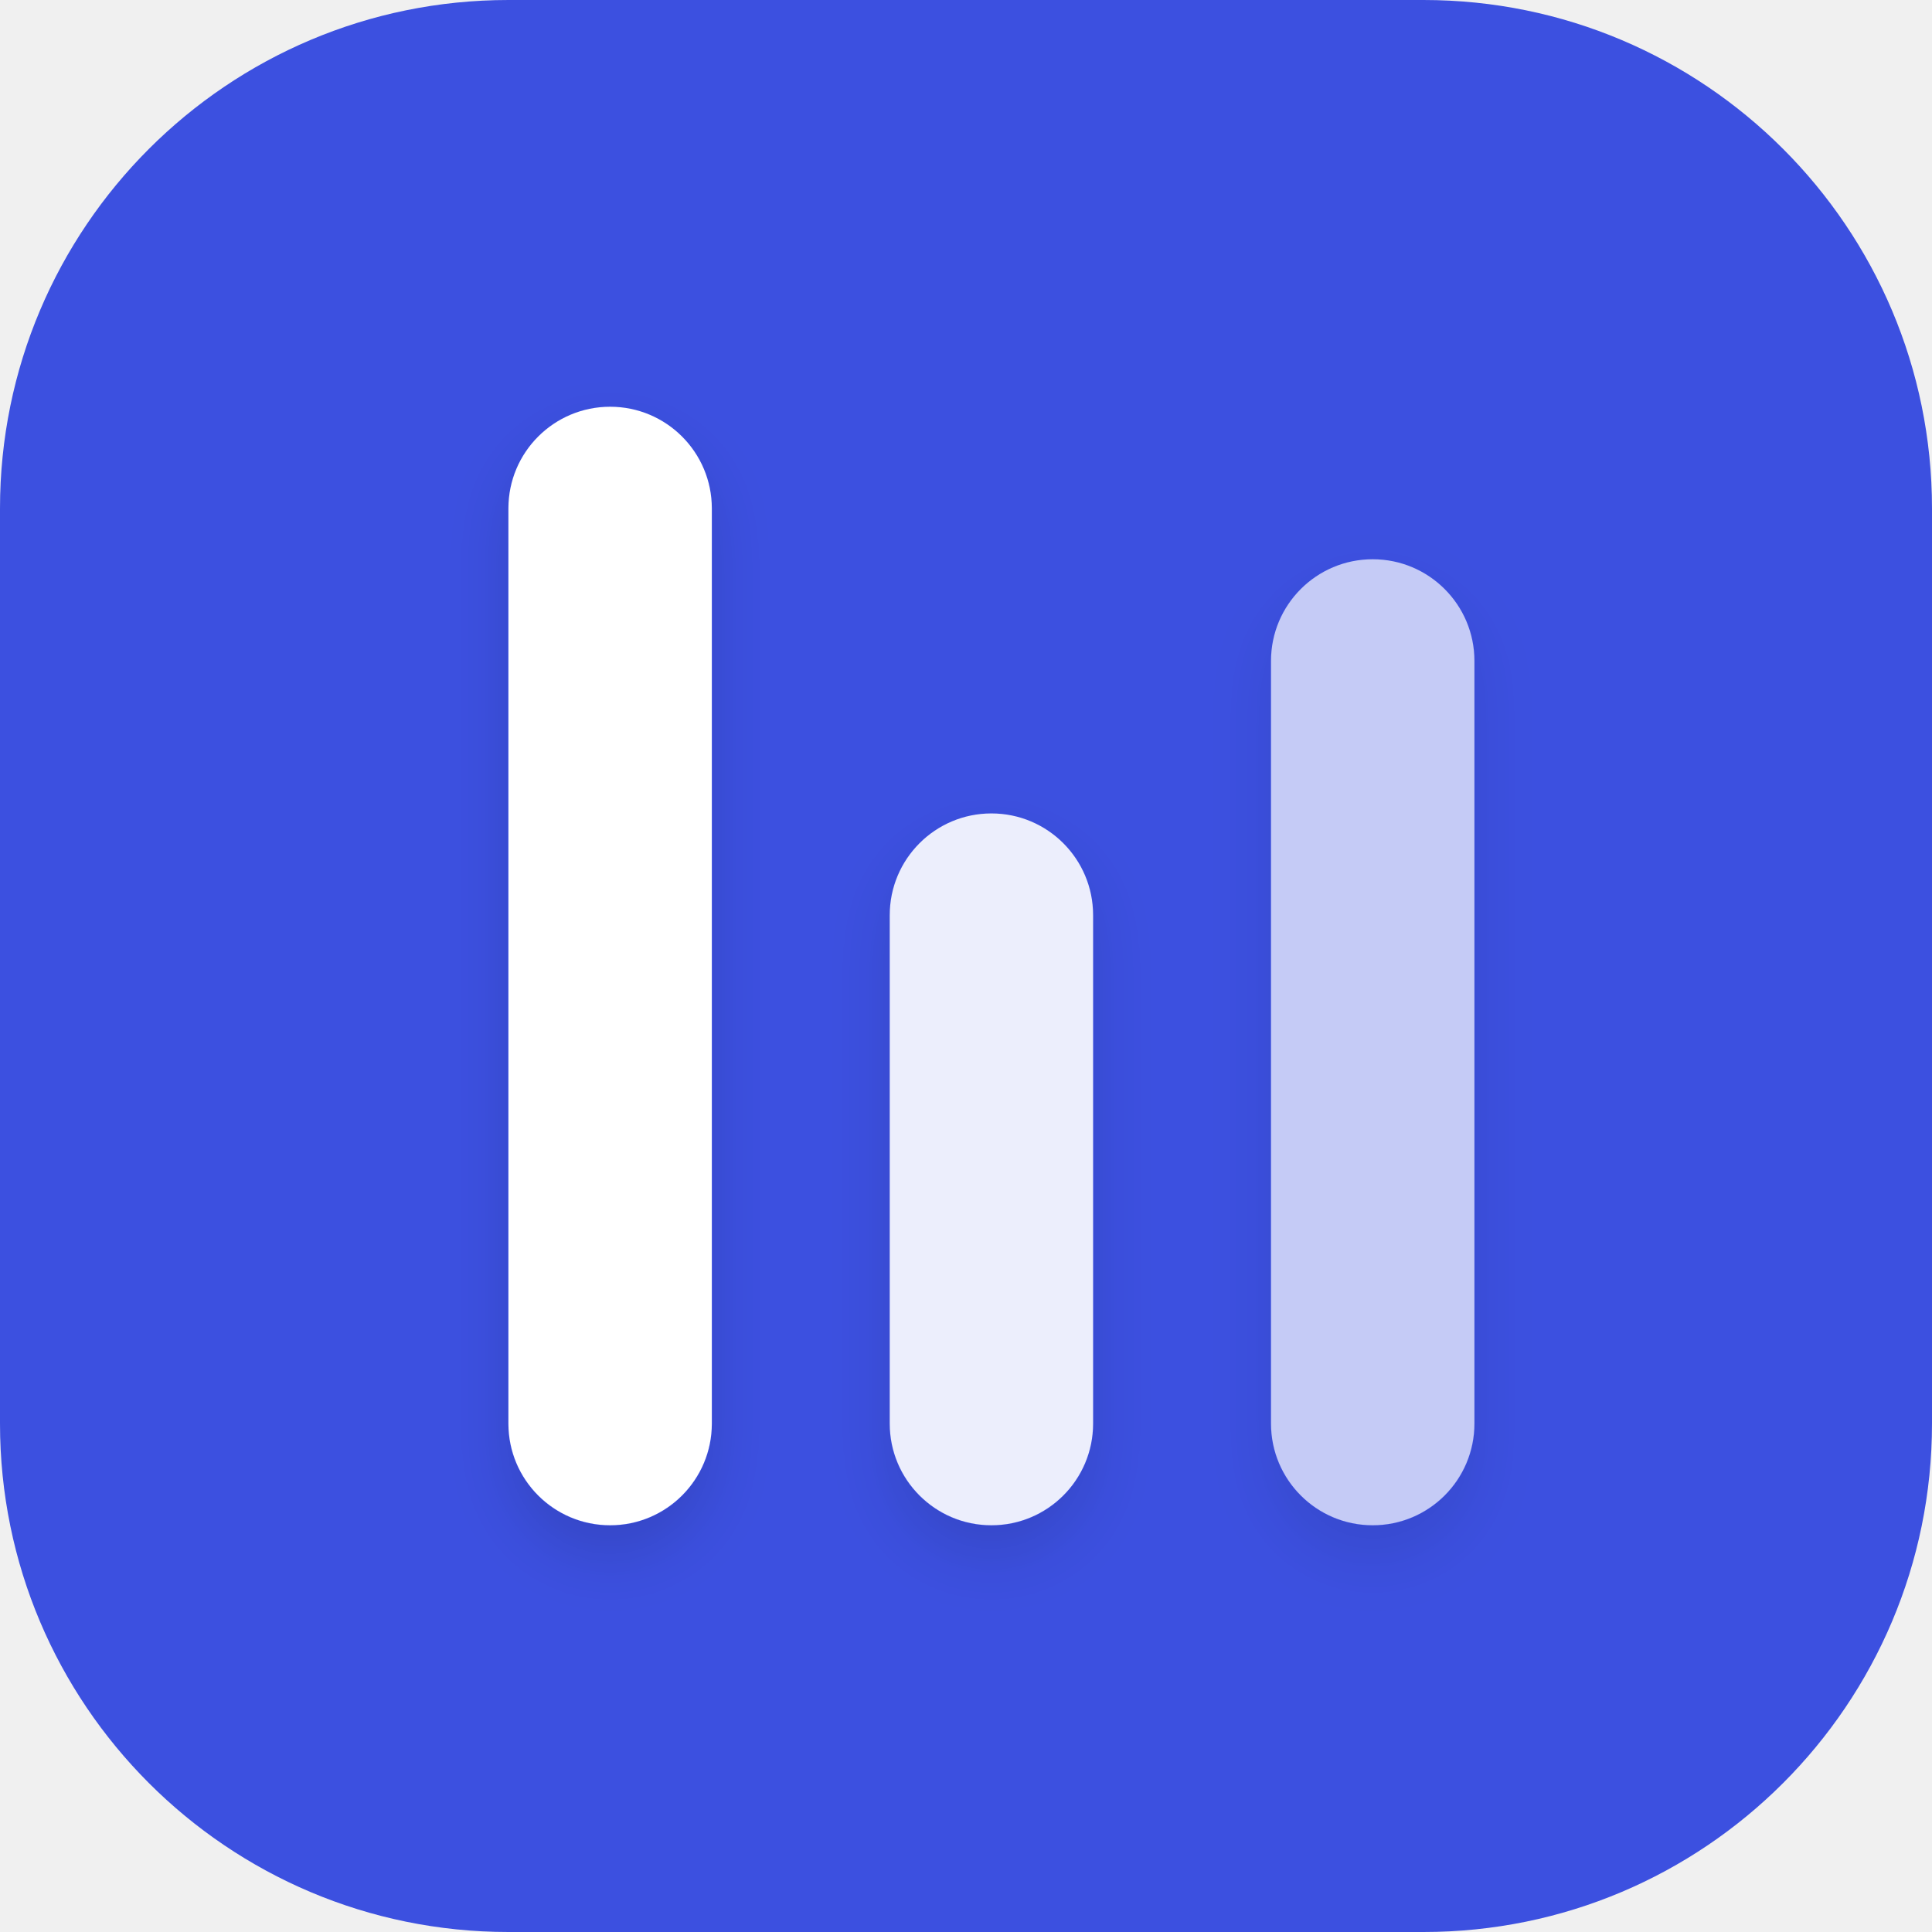
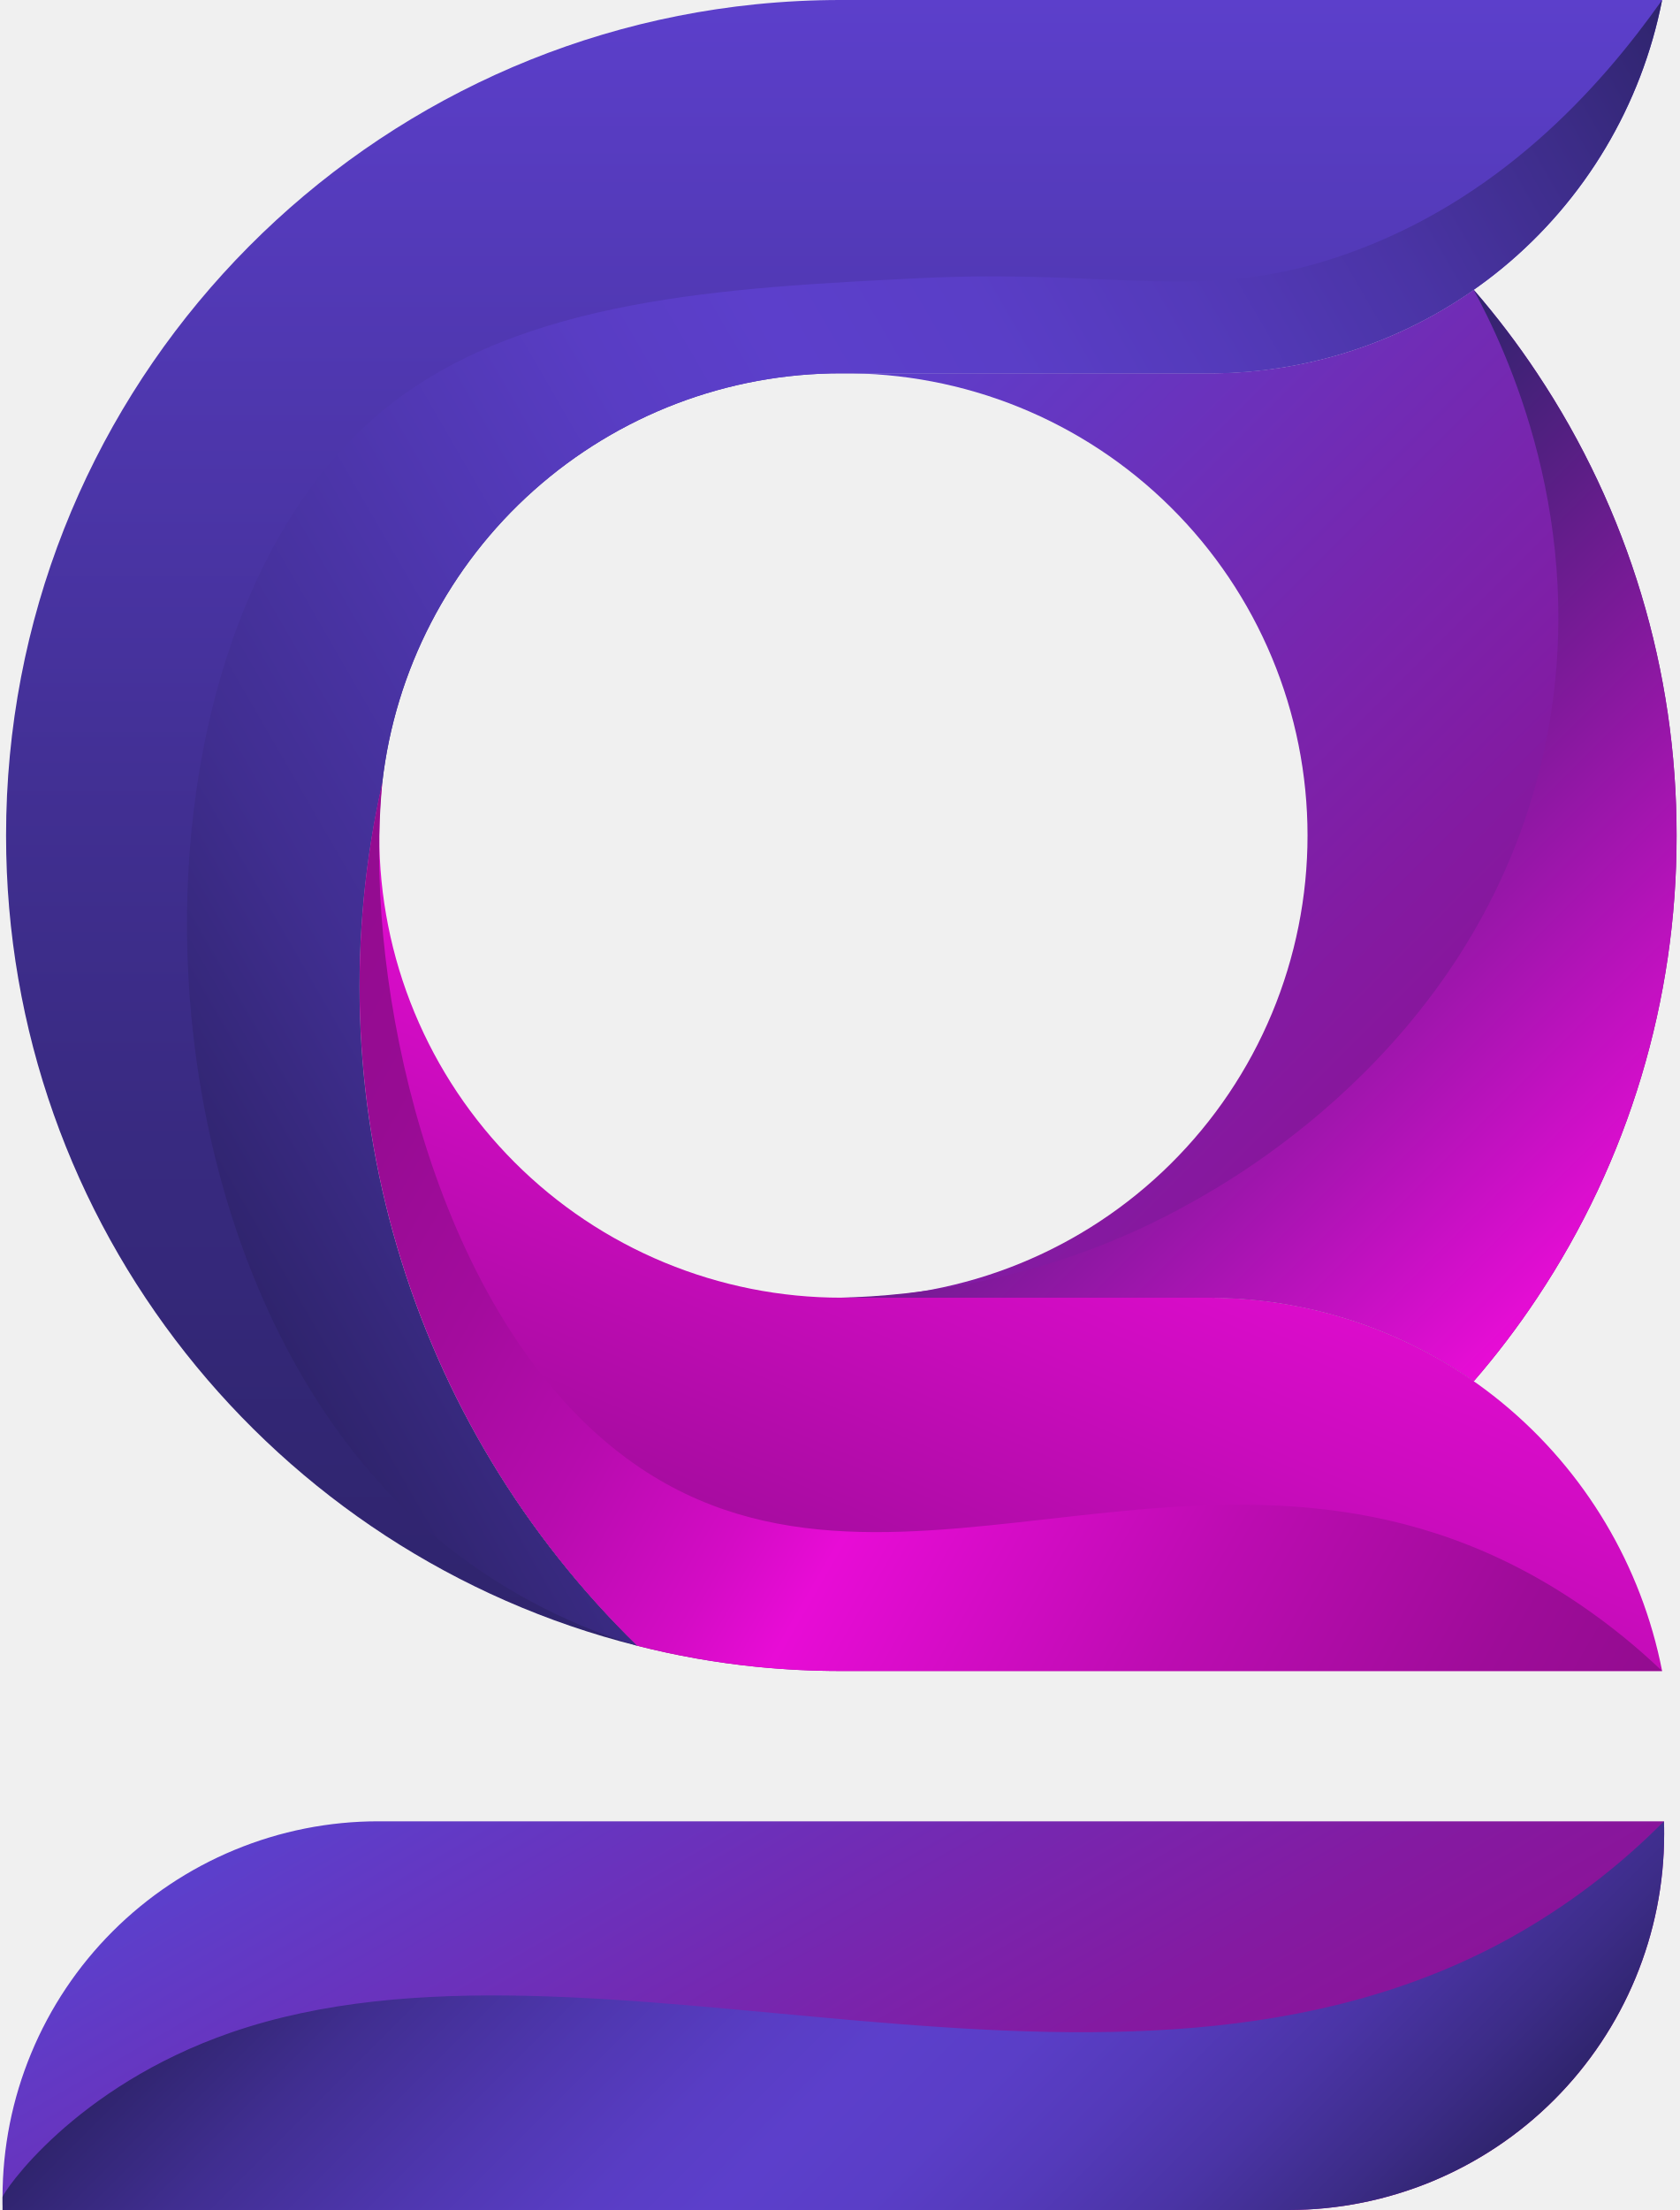
- <svg xmlns="http://www.w3.org/2000/svg" width="32" height="32" viewBox="0 0 32 32" fill="none">
-   <path d="M0 8.421C0 3.77 3.77 0 8.421 0H23.579C28.23 0 32 3.77 32 8.421V23.579C32 28.23 28.23 32 23.579 32H8.421C3.77 32 0 28.23 0 23.579V8.421Z" fill="#3C50E0" />
-   <g filter="url(#filter0_d_521_14078)">
-     <path d="M8.421 8.421C8.421 7.491 9.175 6.737 10.106 6.737V6.737C11.036 6.737 11.79 7.491 11.79 8.421V23.579C11.79 24.509 11.036 25.263 10.106 25.263V25.263C9.175 25.263 8.421 24.509 8.421 23.579V8.421Z" fill="white" />
-   </g>
-   <g opacity="0.9" filter="url(#filter1_d_521_14078)">
-     <path d="M14.737 15.158C14.737 14.227 15.491 13.473 16.421 13.473V13.473C17.351 13.473 18.105 14.227 18.105 15.158V23.579C18.105 24.509 17.351 25.263 16.421 25.263V25.263C15.491 25.263 14.737 24.509 14.737 23.579V15.158Z" fill="white" />
-   </g>
-   <g opacity="0.7" filter="url(#filter2_d_521_14078)">
-     <path d="M21.052 10.947C21.052 10.017 21.806 9.263 22.736 9.263V9.263C23.667 9.263 24.421 10.017 24.421 10.947V23.578C24.421 24.509 23.667 25.263 22.736 25.263V25.263C21.806 25.263 21.052 24.509 21.052 23.578V10.947Z" fill="white" />
+ <svg xmlns="http://www.w3.org/2000/svg" width="57" height="75" viewBox="0 0 57 75" fill="none">
+   <g clip-path="url(#clip0_769_9938)">
+     <path d="M56.423 56.708H28.56C27.591 56.709 26.624 56.661 25.661 56.564C24.302 56.426 22.955 56.188 21.631 55.851C17.808 52.114 15.006 47.461 13.491 42.335C11.976 37.208 11.799 31.779 12.976 26.565C12.909 27.159 12.876 27.757 12.875 28.355C12.875 30.415 13.28 32.454 14.069 34.357C14.857 36.26 16.012 37.989 17.469 39.446C18.925 40.903 20.654 42.058 22.557 42.846C24.46 43.634 26.5 44.04 28.56 44.039H41.032C44.669 44.038 48.193 45.301 51.001 47.613C53.808 49.924 55.725 53.139 56.423 56.708Z" fill="url(#paint0_linear_769_9938)" />
+     <path d="M56.423 8.09344e-06C55.725 3.569 53.808 6.784 51.001 9.096C48.193 11.407 44.669 12.67 41.032 12.669H28.56C24.709 12.666 20.992 14.082 18.117 16.645C15.243 19.207 13.413 22.739 12.976 26.565C11.792 31.779 11.966 37.21 13.481 42.337C14.996 47.465 17.802 52.118 21.631 55.851C9.32 52.763 0.206 41.626 0.206 28.355C0.206 13.671 11.362 1.596 25.66 0.145C26.624 0.048 27.591 -0.001 28.56 8.09344e-06H56.423Z" fill="url(#paint1_linear_769_9938)" />
+     <path d="M56.914 28.355C56.924 33.936 55.278 39.394 52.184 44.04C51.527 45.03 50.807 45.977 50.029 46.875C47.393 45.025 44.249 44.035 41.028 44.04H28.556C30.628 44.059 32.683 43.667 34.603 42.887C36.522 42.108 38.269 40.955 39.74 39.497C41.212 38.038 42.381 36.303 43.178 34.39C43.975 32.478 44.386 30.426 44.386 28.354C44.386 26.282 43.975 24.231 43.178 22.318C42.381 20.406 41.212 18.67 39.74 17.212C38.269 15.753 36.522 14.601 34.603 13.821C32.683 13.042 30.628 12.65 28.556 12.669H41.028C44.249 12.674 47.393 11.683 50.029 9.834C50.807 10.733 51.527 11.681 52.184 12.672C55.277 17.317 56.924 22.774 56.914 28.355Z" fill="url(#paint2_linear_769_9938)" />
+     <path d="M0.086 74.565C0.086 74.71 0.086 74.856 0.094 75H43.735C47.119 74.999 50.364 73.654 52.757 71.261C55.149 68.868 56.493 65.623 56.492 62.239C56.492 62.094 56.492 61.953 56.484 61.809H12.847C11.172 61.808 9.512 62.138 7.964 62.779C6.416 63.42 5.009 64.359 3.824 65.544C2.639 66.728 1.699 68.135 1.058 69.683C0.416 71.23 0.086 72.889 0.086 74.565Z" fill="url(#paint3_linear_769_9938)" />
+     <path d="M56.423 0C55.725 3.569 53.808 6.784 51.001 9.096C48.193 11.407 44.669 12.67 41.032 12.669H28.56C24.709 12.666 20.992 14.082 18.117 16.645C15.243 19.207 13.413 22.739 12.976 26.565C11.792 31.779 11.966 37.21 13.481 42.337C14.996 47.465 17.802 52.118 21.631 55.851C19.084 55.076 16.721 53.793 14.685 52.079C3.996 42.97 3.721 21.456 13.077 13.866C17.711 10.108 24.722 9.762 31.175 9.442C37.963 9.106 40.849 10.32 45.653 8.638C50.865 6.821 54.31 2.995 56.423 0Z" fill="url(#paint4_linear_769_9938)" />
+     <path d="M56.423 56.708H28.56C27.591 56.709 26.624 56.661 25.661 56.564C24.302 56.426 22.955 56.188 21.631 55.851C17.808 52.114 15.006 47.461 13.491 42.335C11.976 37.208 11.799 31.779 12.976 26.565C12.936 26.995 12.891 27.612 12.875 28.355C12.73 35.131 15.252 45.273 21.522 49.671C30.599 56.033 41.9 46.409 53.697 54.496C54.664 55.159 55.575 55.899 56.423 56.708Z" fill="url(#paint5_linear_769_9938)" />
+     <path d="M56.914 28.355C56.924 33.936 55.278 39.394 52.184 44.04C51.527 45.03 50.807 45.977 50.029 46.875C47.393 45.025 44.249 44.035 41.028 44.04H28.556C31.025 43.973 35.611 43.516 40.42 40.822C42.013 39.933 50.475 35.191 52.487 25.137C53.969 17.728 51.076 11.775 50.025 9.834C50.805 10.733 51.526 11.681 52.184 12.672C55.277 17.317 56.924 22.774 56.914 28.355Z" fill="url(#paint6_linear_769_9938)" />
+     <path d="M0.086 74.565C0.086 74.674 0.086 74.782 0.086 74.782C0.086 74.856 0.086 74.927 0.086 75H43.735C47.119 74.999 50.364 73.654 52.757 71.261C55.149 68.868 56.493 65.623 56.492 62.239C56.492 62.094 56.492 61.953 56.484 61.809C54.945 63.363 53.194 64.692 51.283 65.757C37.826 73.224 20.146 64.732 7.848 68.975C2.488 70.825 0.086 74.424 0.086 74.565Z" fill="url(#paint7_linear_769_9938)" />
  </g>
  <defs>
-     <filter id="filter0_d_521_14078" x="7.421" y="6.237" width="5.369" height="20.526" filterUnits="userSpaceOnUse" color-interpolation-filters="sRGB">
-       <feFlood flood-opacity="0" result="BackgroundImageFix" />
-       <feColorMatrix in="SourceAlpha" type="matrix" values="0 0 0 0 0 0 0 0 0 0 0 0 0 0 0 0 0 0 127 0" result="hardAlpha" />
-       <feOffset dy="0.5" />
-       <feGaussianBlur stdDeviation="0.5" />
-       <feComposite in2="hardAlpha" operator="out" />
-       <feColorMatrix type="matrix" values="0 0 0 0 0 0 0 0 0 0 0 0 0 0 0 0 0 0 0.12 0" />
-       <feBlend mode="normal" in2="BackgroundImageFix" result="effect1_dropShadow_521_14078" />
-       <feBlend mode="normal" in="SourceGraphic" in2="effect1_dropShadow_521_14078" result="shape" />
-     </filter>
-     <filter id="filter1_d_521_14078" x="13.737" y="12.973" width="5.369" height="13.79" filterUnits="userSpaceOnUse" color-interpolation-filters="sRGB">
-       <feFlood flood-opacity="0" result="BackgroundImageFix" />
-       <feColorMatrix in="SourceAlpha" type="matrix" values="0 0 0 0 0 0 0 0 0 0 0 0 0 0 0 0 0 0 127 0" result="hardAlpha" />
-       <feOffset dy="0.5" />
-       <feGaussianBlur stdDeviation="0.5" />
-       <feComposite in2="hardAlpha" operator="out" />
-       <feColorMatrix type="matrix" values="0 0 0 0 0 0 0 0 0 0 0 0 0 0 0 0 0 0 0.12 0" />
-       <feBlend mode="normal" in2="BackgroundImageFix" result="effect1_dropShadow_521_14078" />
-       <feBlend mode="normal" in="SourceGraphic" in2="effect1_dropShadow_521_14078" result="shape" />
-     </filter>
-     <filter id="filter2_d_521_14078" x="20.052" y="8.763" width="5.369" height="18" filterUnits="userSpaceOnUse" color-interpolation-filters="sRGB">
-       <feFlood flood-opacity="0" result="BackgroundImageFix" />
-       <feColorMatrix in="SourceAlpha" type="matrix" values="0 0 0 0 0 0 0 0 0 0 0 0 0 0 0 0 0 0 127 0" result="hardAlpha" />
-       <feOffset dy="0.5" />
-       <feGaussianBlur stdDeviation="0.5" />
-       <feComposite in2="hardAlpha" operator="out" />
-       <feColorMatrix type="matrix" values="0 0 0 0 0 0 0 0 0 0 0 0 0 0 0 0 0 0 0.12 0" />
-       <feBlend mode="normal" in2="BackgroundImageFix" result="effect1_dropShadow_521_14078" />
-       <feBlend mode="normal" in="SourceGraphic" in2="effect1_dropShadow_521_14078" result="shape" />
-     </filter>
+     <linearGradient id="paint0_linear_769_9938" x1="27.591" y1="58.381" x2="36.803" y2="36.679" gradientUnits="userSpaceOnUse">
+       <stop stop-color="#930C90" />
+       <stop offset="0.61" stop-color="#CA0CBD" />
+       <stop offset="1" stop-color="#E80CD6" />
+     </linearGradient>
+     <linearGradient id="paint1_linear_769_9938" x1="28.316" y1="8.09336e-06" x2="28.316" y2="55.851" gradientUnits="userSpaceOnUse">
+       <stop stop-color="#5C3FCB" />
+       <stop offset="0.17" stop-color="#5239B6" />
+       <stop offset="0.53" stop-color="#3F2E8E" />
+       <stop offset="0.82" stop-color="#332776" />
+       <stop offset="1" stop-color="#2F246D" />
+     </linearGradient>
+     <linearGradient id="paint2_linear_769_9938" x1="54.631" y1="42.274" x2="26.794" y2="14.436" gradientUnits="userSpaceOnUse">
+       <stop stop-color="#930C90" />
+       <stop offset="0.34" stop-color="#841AA1" />
+       <stop offset="0.99" stop-color="#5C3FCB" />
+     </linearGradient>
+     <linearGradient id="paint3_linear_769_9938" x1="35.861" y1="81.52" x2="20.717" y2="55.287" gradientUnits="userSpaceOnUse">
+       <stop stop-color="#930C90" />
+       <stop offset="0.34" stop-color="#841AA1" />
+       <stop offset="0.99" stop-color="#5C3FCB" />
+     </linearGradient>
+     <linearGradient id="paint4_linear_769_9938" x1="61.711" y1="9.158" x2="6.86" y2="40.826" gradientUnits="userSpaceOnUse">
+       <stop stop-color="#2F246D" />
+       <stop offset="0.08" stop-color="#3C2C87" />
+       <stop offset="0.19" stop-color="#4A34A5" />
+       <stop offset="0.3" stop-color="#543ABA" />
+       <stop offset="0.4" stop-color="#5A3EC7" />
+       <stop offset="0.5" stop-color="#5C3FCB" />
+       <stop offset="0.59" stop-color="#593DC4" />
+       <stop offset="0.71" stop-color="#4F37B0" />
+       <stop offset="0.87" stop-color="#402E90" />
+       <stop offset="1" stop-color="#2F246D" />
+     </linearGradient>
+     <linearGradient id="paint5_linear_769_9938" x1="53.356" y1="62.022" x2="7.716" y2="35.674" gradientUnits="userSpaceOnUse">
+       <stop stop-color="#930C90" />
+       <stop offset="0.1" stop-color="#9E0C99" />
+       <stop offset="0.28" stop-color="#BC0CB1" />
+       <stop offset="0.5" stop-color="#E80CD6" />
+       <stop offset="0.56" stop-color="#D40CC5" />
+       <stop offset="0.67" stop-color="#B70CAE" />
+       <stop offset="0.78" stop-color="#A30C9D" />
+       <stop offset="0.89" stop-color="#970C93" />
+       <stop offset="1" stop-color="#930C90" />
+     </linearGradient>
+     <linearGradient id="paint6_linear_769_9938" x1="36.111" y1="23.752" x2="54.631" y2="42.274" gradientUnits="userSpaceOnUse">
+       <stop stop-color="#2F246D" />
+       <stop offset="0.27" stop-color="#5D1E87" />
+       <stop offset="0.87" stop-color="#CF0FC8" />
+       <stop offset="1" stop-color="#E80CD6" />
+     </linearGradient>
+     <linearGradient id="paint7_linear_769_9938" x1="41.952" y1="82.066" x2="17.113" y2="57.228" gradientUnits="userSpaceOnUse">
+       <stop stop-color="#2F246D" />
+       <stop offset="0.08" stop-color="#3C2C87" />
+       <stop offset="0.19" stop-color="#4A34A5" />
+       <stop offset="0.3" stop-color="#543ABA" />
+       <stop offset="0.4" stop-color="#5A3EC7" />
+       <stop offset="0.5" stop-color="#5C3FCB" />
+       <stop offset="0.59" stop-color="#593DC4" />
+       <stop offset="0.71" stop-color="#4F37B0" />
+       <stop offset="0.87" stop-color="#402E90" />
+       <stop offset="1" stop-color="#2F246D" />
+     </linearGradient>
+     <clipPath id="clip0_769_9938">
+       <rect width="56.829" height="75" fill="white" transform="translate(0.0855713)" />
+     </clipPath>
  </defs>
</svg>
